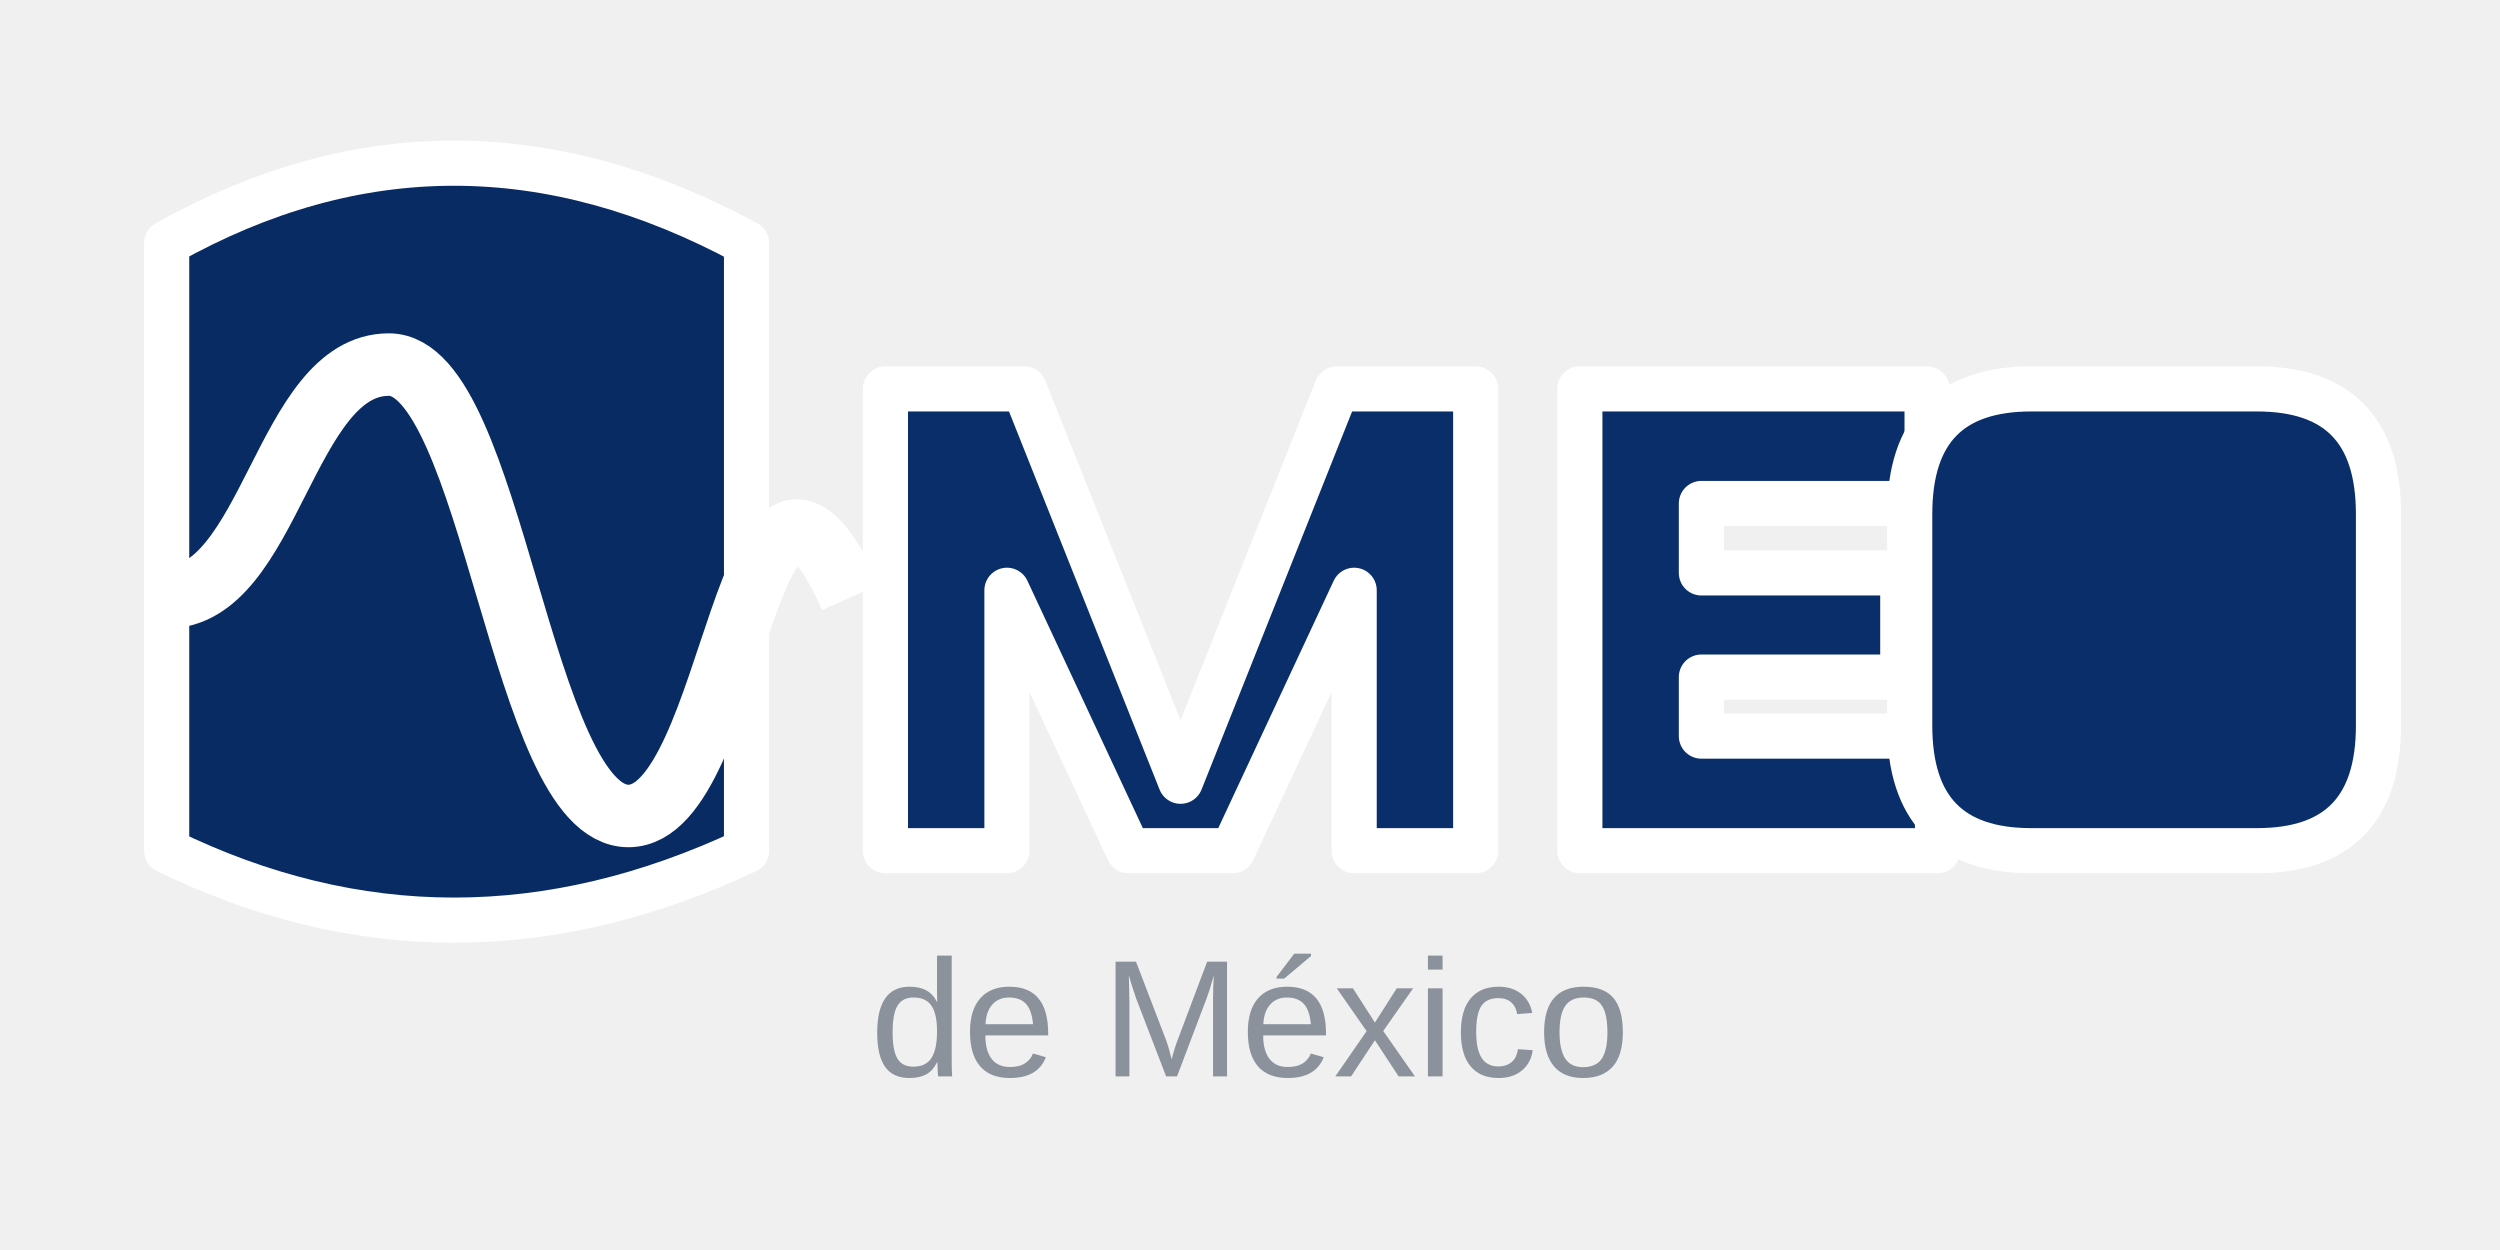
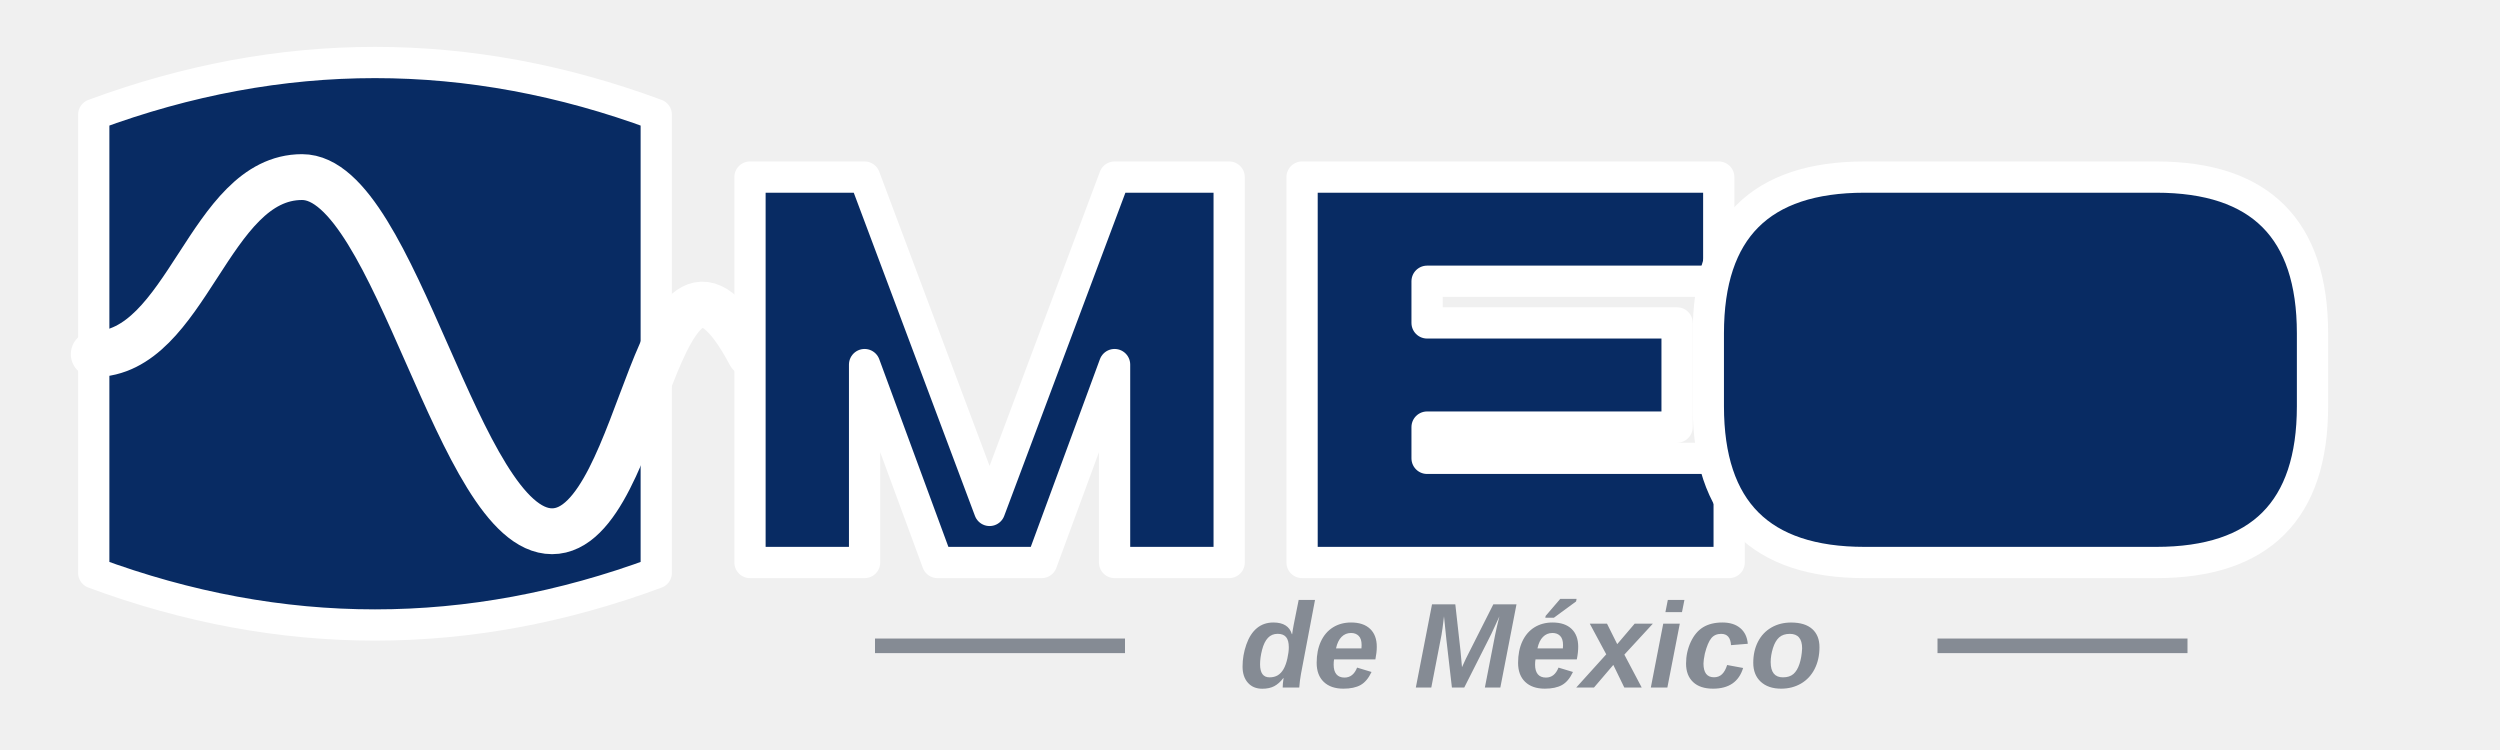
- <svg xmlns="http://www.w3.org/2000/svg" viewBox="0 0 720 360">
-   <g fill="none" stroke="#fff" stroke-width="13" stroke-linejoin="round">
-     <path d="M48 70 Q130 24 215 70 L215 245 Q130 285 48 245 Z" fill="#082B63" />
-     <path d="M48 172 C78 172 82 105 112 105 S150 235 181 235 S215 105 245 105" stroke-width="0" opacity="0" />
-     <path d="M48 172 C78 172 82 105 112 105 S150 235 181 235 S215 105 245 172" stroke-width="18" />
-     <path d="M255 112 L295 112 L340 225 L385 112 L425 112 L425 245 L390 245 L390 170 L355 245 L325 245 L290 170 L290 245 L255 245 Z" fill="#092E69" />
-     <path d="M455 112 L555 112 L555 145 L490 145 L490 165 L548 165 L548 195 L490 195 L490 212 L558 212 L558 245 L455 245 Z" fill="#092E69" />
-     <path d="M585 112 H650 Q685 112 685 148 V209 Q685 245 650 245 H585 Q550 245 550 209 V148 Q550 112 585 112Z" fill="#092E69" />
+ <svg xmlns="http://www.w3.org/2000/svg" viewBox="0 0 1200 360">
+   <g stroke="#FFFFFF" stroke-width="15" stroke-linejoin="round" stroke-linecap="round">
+     <path d="M45 55 Q180 5 315 55 L315 275 Q180 325 45 275 Z" fill="#082B63" />
+     <path d="M45 170 C90 170 100 85 145 85 S220 255 265 255 S315 85 360 170" fill="none" stroke-width="22" />
+     <path d="M360 85 L415 85 L475 245 L535 85 L590 85 L590 270 L535 270 L535 175 L500 270 L450 270 L415 175 L415 270 L360 270 Z" fill="#082B63" />
+     <path d="M625 85 H825 V135 H685 V155 H805 V205 H685 V220 H830 V270 H625 Z" fill="#082B63" />
+     <path d="M895 85 H1035 Q1110 85 1110 160 V195 Q1110 270 1035 270 H895 Q820 270 820 195 V160 Q820 85 895 85 Z" fill="#082B63" />
  </g>
-   <text x="360" y="310" text-anchor="middle" font-family="Arial,sans-serif" font-size="48" fill="#8B929B">de México</text>
+   <text x="735" y="330" text-anchor="middle" font-family="Arial,sans-serif" font-size="58" font-style="italic" font-weight="600" fill="#858B94">de México</text>
+   <path d="M420 310 H540 M930 310 H1050" stroke="#858B94" stroke-width="7" />
</svg>
